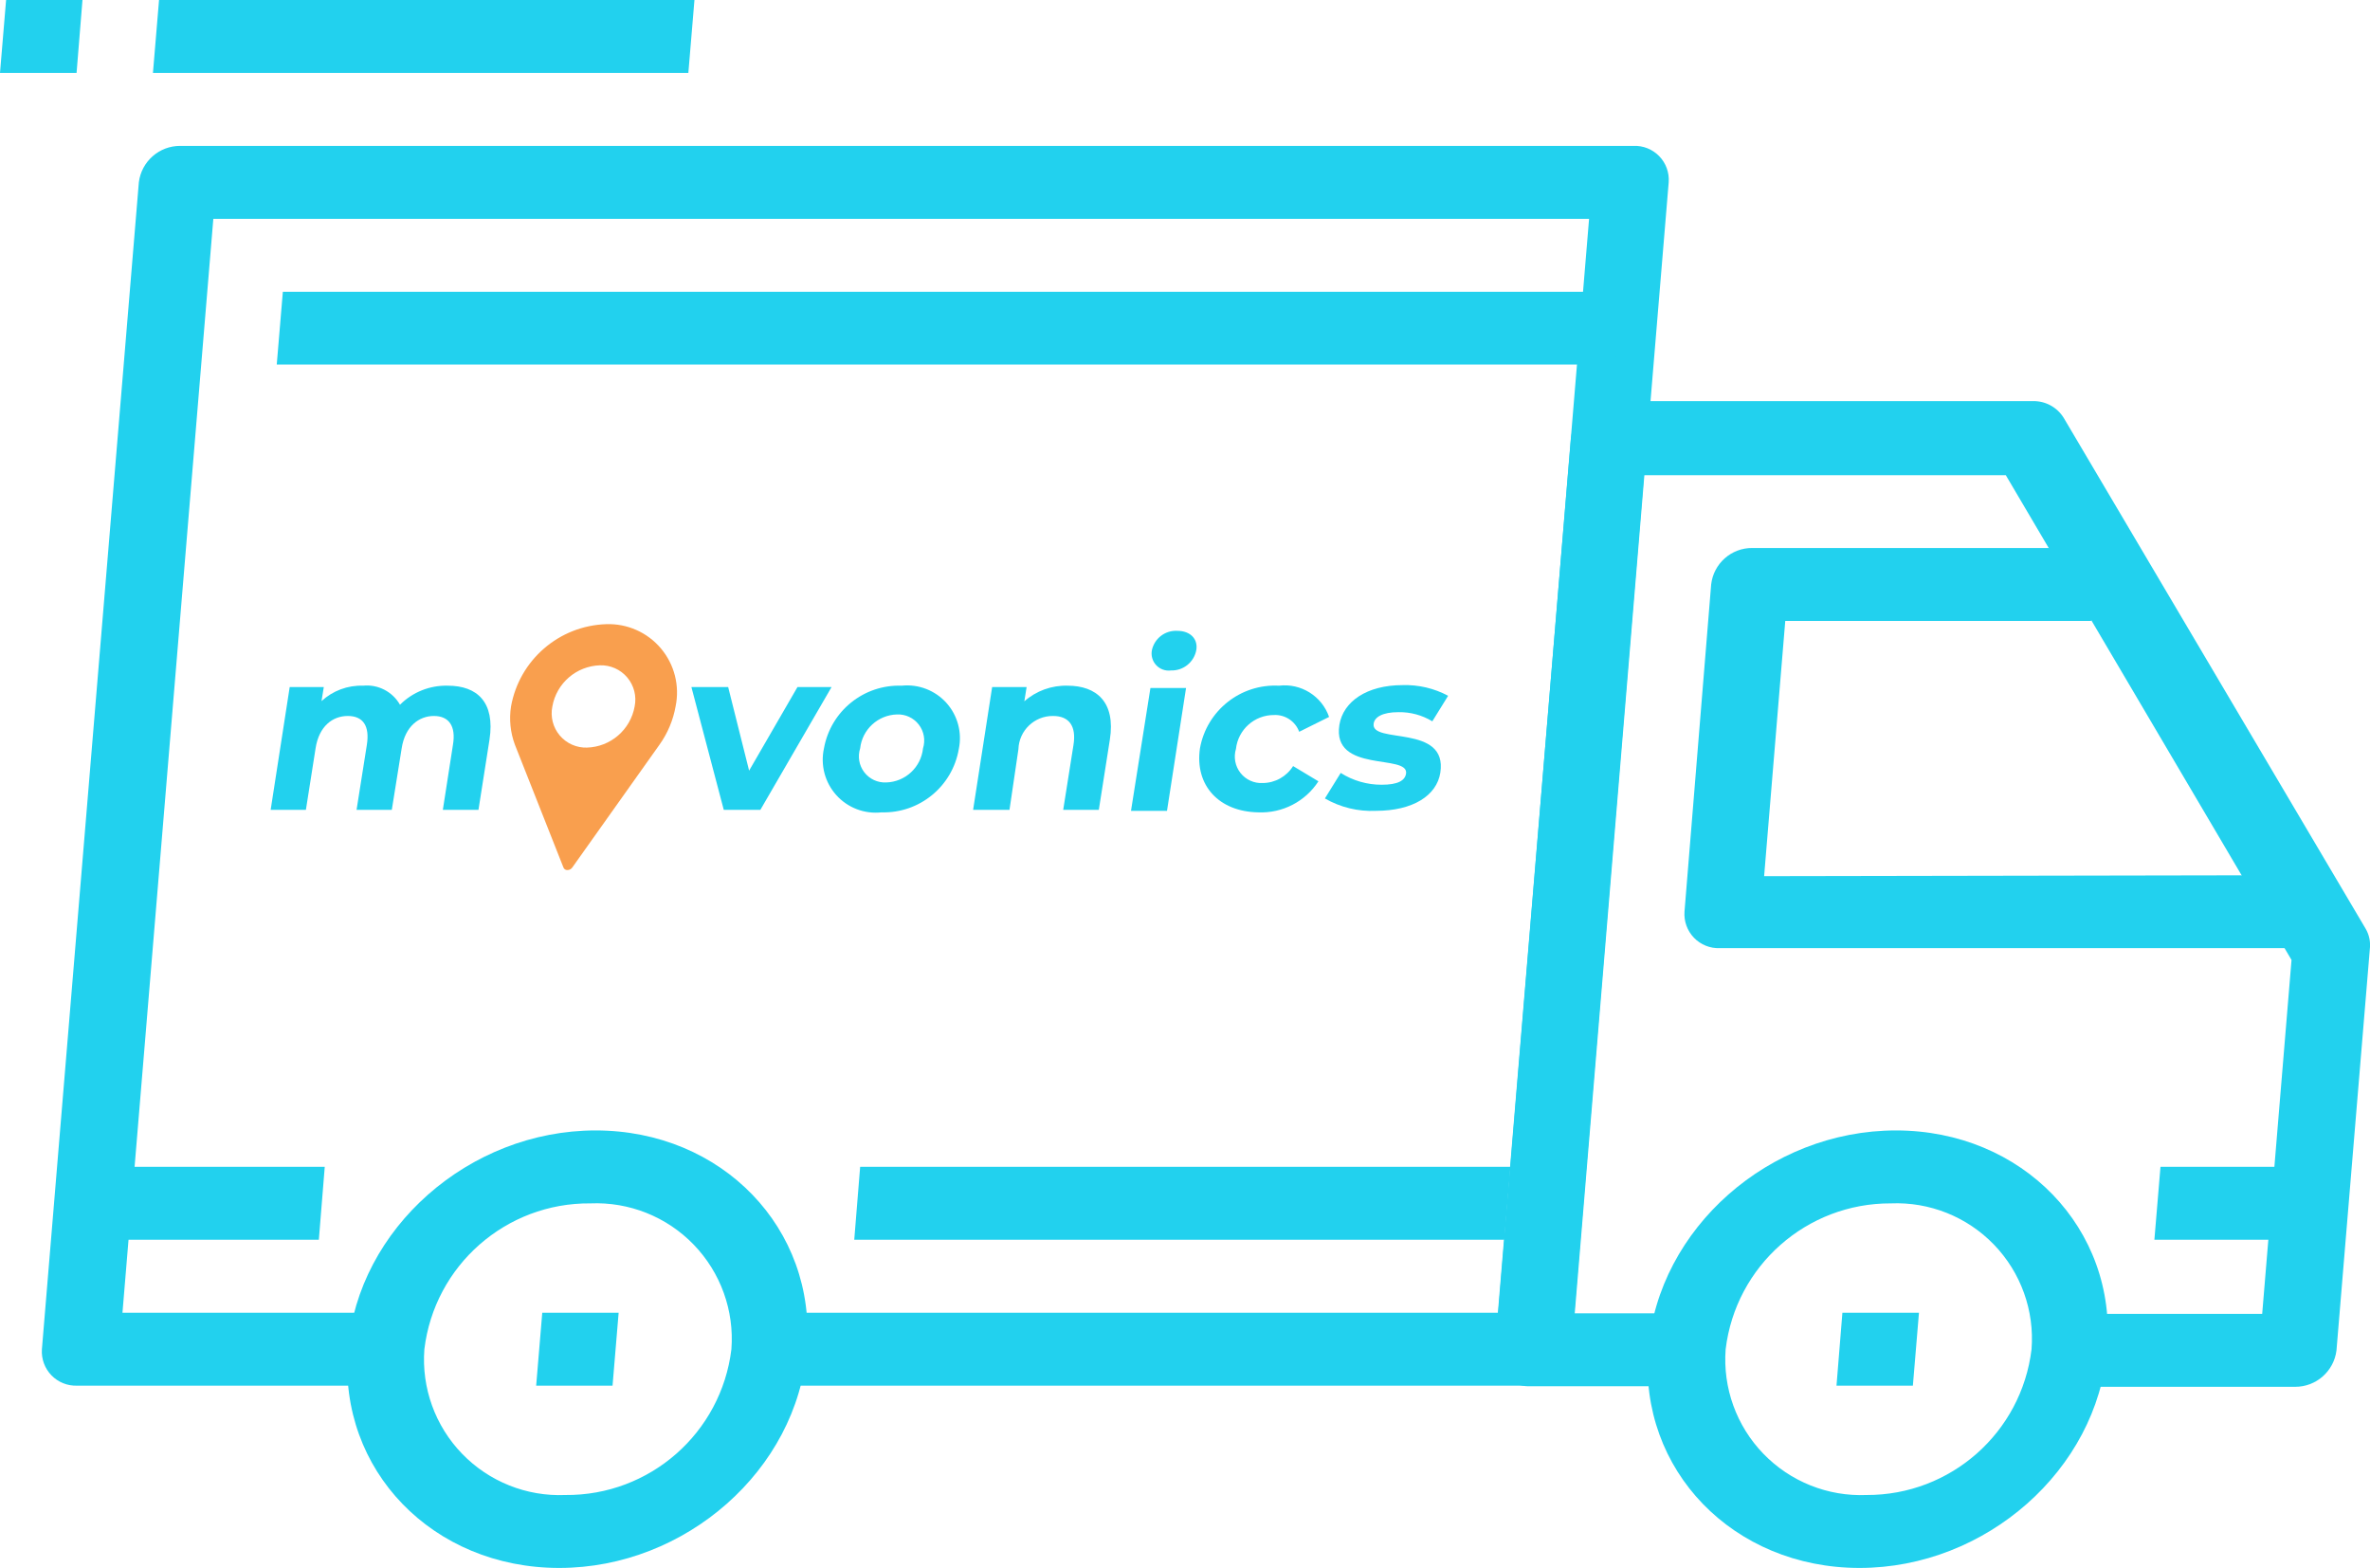
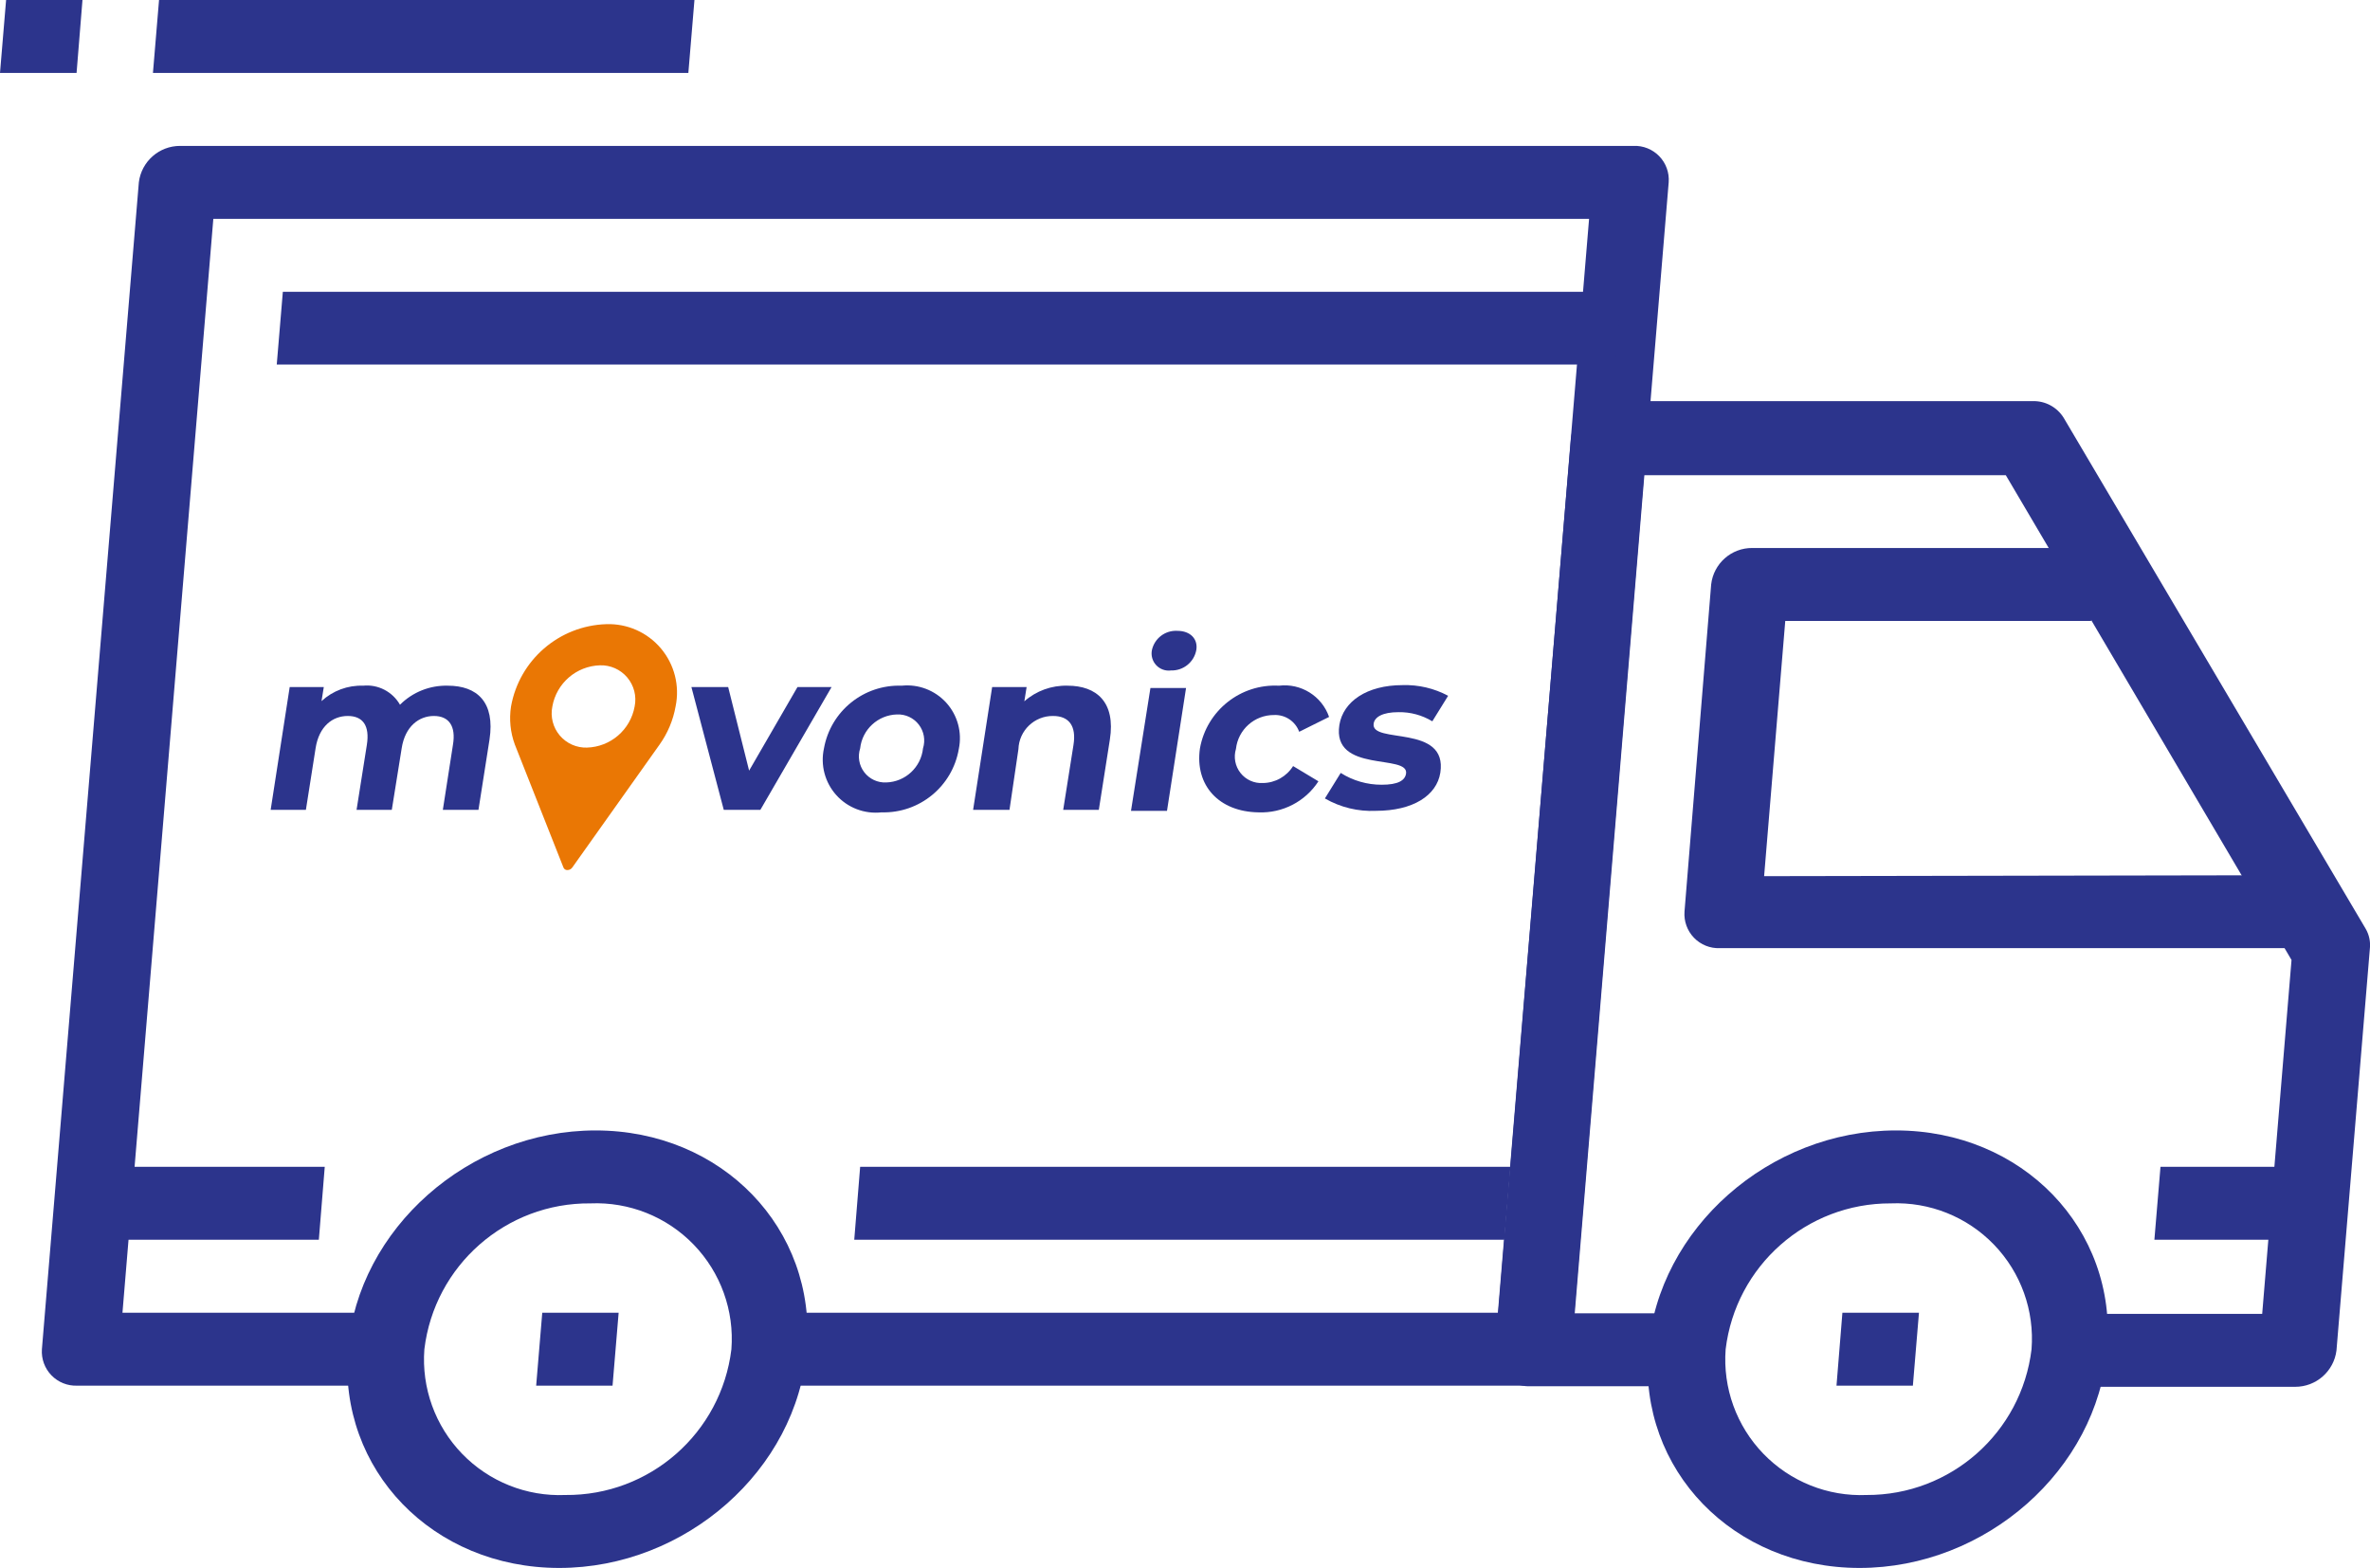
<svg xmlns="http://www.w3.org/2000/svg" viewBox="0 0 124.43 82.32">
  <defs>
-     <style>.cls-1{fill:#22d1ee;}.cls-2{fill:#f99f4e;}</style>
+     <style>.cls-1{fill:#2c348c;}.cls-2{fill:#ea7704;}</style>
  </defs>
  <g id="Layer_2" data-name="Layer 2">
    <g id="Layer_4" data-name="Layer 4">
      <path class="cls-1" d="M31.27,59.35c-6.64,0-12.48,5.15-13,11.49s4.45,11.48,11.09,11.48,12.48-5.15,13-11.48S37.91,59.35,31.27,59.35ZM29.68,78.49a7.12,7.12,0,0,1-7.4-7.65A8.7,8.7,0,0,1,31,63.18a7.12,7.12,0,0,1,7.4,7.66A8.7,8.7,0,0,1,29.68,78.49Z" />
      <path class="cls-1" d="M99.54,59.35c-6.65,0-12.48,5.15-13,11.49S91,82.32,97.63,82.32s12.47-5.15,13-11.48S106.18,59.35,99.54,59.35ZM98,78.49a7.12,7.12,0,0,1-7.4-7.65,8.7,8.7,0,0,1,8.67-7.66,7.11,7.11,0,0,1,7.39,7.66A8.69,8.69,0,0,1,98,78.49Z" />
      <path class="cls-1" d="M124.19,48.74l-15.84-26.8a1.85,1.85,0,0,0-1.62-.88H84.65A2.18,2.18,0,0,0,82.48,23l-4,47.87a1.78,1.78,0,0,0,1.85,1.91h8l.32-3.83h-6l3.66-44h19l15,25.45-1.54,18.58h-10l-.32,3.83h12.05a2.18,2.18,0,0,0,2.17-1.91l1.75-21.06A1.71,1.71,0,0,0,124.19,48.74Z" />
      <path class="cls-1" d="M92.62,46l1.11-13.4h16.06l.32-3.83H92a2.16,2.16,0,0,0-2.16,1.91L88.44,47.86a1.79,1.79,0,0,0,1.85,1.92h30.12l.32-3.83Z" />
      <path class="cls-1" d="M85.76,7.66H9.46A2.18,2.18,0,0,0,7.29,9.57L2.2,70.84a1.79,1.79,0,0,0,1.85,1.91H20.12l.31-3.83h-14l4.77-57.43H83.43L78.66,68.92H40.51l-.31,3.83H80.35a2.18,2.18,0,0,0,2.17-1.91L87.61,9.57A1.78,1.78,0,0,0,85.76,7.66Z" />
      <polygon class="cls-1" points="5.01 61.26 17.05 61.26 16.74 65.09 4.69 65.09 5.01 61.26" />
      <polygon class="cls-1" points="45.16 61.26 79.3 61.26 78.98 65.09 44.85 65.09 45.16 61.26" />
      <polygon class="cls-1" points="113.43 61.26 121.47 61.26 121.15 65.09 113.11 65.09 113.43 61.26" />
      <polygon class="cls-1" points="14.85 15.32 85.12 15.32 84.81 19.14 14.53 19.14 14.85 15.32" />
      <polygon class="cls-1" points="28.47 68.92 32.48 68.92 32.16 72.75 28.15 72.75 28.47 68.92" />
      <polygon class="cls-1" points="96.73 68.92 100.75 68.92 100.43 72.75 96.42 72.75 96.73 68.92" />
      <polygon class="cls-1" points="8.35 0 36.46 0 36.14 3.83 8.03 3.83 8.35 0" />
      <polygon class="cls-1" points="0.32 0 4.33 0 4.02 3.83 0 3.83 0.32 0" />
      <path class="cls-2" d="M31.83,32.77a5.25,5.25,0,0,0-5,4.32,4,4,0,0,0,.2,2l2.55,6.45a.21.21,0,0,0,.21.14.31.31,0,0,0,.26-.14l4.58-6.45a4.94,4.94,0,0,0,.84-2A3.59,3.59,0,0,0,31.83,32.77Zm-1,6.48A1.8,1.8,0,0,1,29,37.09a2.62,2.62,0,0,1,2.5-2.16,1.8,1.8,0,0,1,1.82,2.16A2.62,2.62,0,0,1,30.81,39.25Z" />
      <path class="cls-1" d="M25.7,38.83l-.58,3.69H23.25l.53-3.41c.17-1-.22-1.52-1-1.52s-1.51.54-1.69,1.69l-.52,3.24H18.72l.54-3.41c.16-1-.2-1.52-1-1.52s-1.51.54-1.69,1.69l-.51,3.24H14.21l1-6.45H17l-.12.74A3.06,3.06,0,0,1,19.06,36,2,2,0,0,1,21,37,3.42,3.42,0,0,1,23.51,36C25.05,36,26,36.86,25.7,38.83Z" />
      <path class="cls-1" d="M43.66,36.07l-3.74,6.45H38l-1.7-6.45h1.93l1.1,4.39,2.54-4.39Z" />
      <path class="cls-1" d="M43.26,39.29A4,4,0,0,1,47.34,36a2.77,2.77,0,0,1,3,3.32,4,4,0,0,1-4.06,3.33A2.78,2.78,0,0,1,43.26,39.29Zm5.2,0a1.37,1.37,0,0,0-1.37-1.78,2,2,0,0,0-1.93,1.78,1.37,1.37,0,0,0,1.37,1.79A2,2,0,0,0,48.46,39.29Z" />
      <path class="cls-1" d="M58.27,38.83l-.58,3.69H55.82l.54-3.41c.16-1-.24-1.52-1.07-1.52a1.8,1.8,0,0,0-1.82,1.74L53,42.52H51.09l1-6.45H53.9l-.12.75A3.29,3.29,0,0,1,56.05,36C57.57,36,58.58,36.86,58.27,38.83Z" />
      <path class="cls-1" d="M60.48,34.12a1.29,1.29,0,0,1,1.33-1c.69,0,1.09.43,1,1a1.31,1.31,0,0,1-1.33,1.08A.9.9,0,0,1,60.48,34.12Zm-.08,2h1.87l-1,6.45H59.38Z" />
      <path class="cls-1" d="M63,39.29A4,4,0,0,1,67.15,36a2.47,2.47,0,0,1,2.63,1.64l-1.57.78a1.34,1.34,0,0,0-1.32-.88,2,2,0,0,0-2,1.78,1.39,1.39,0,0,0,1.41,1.79,1.89,1.89,0,0,0,1.59-.89l1.33.8a3.58,3.58,0,0,1-3.15,1.63C64,42.62,62.72,41.24,63,39.29Z" />
      <path class="cls-1" d="M69.56,41.92l.83-1.34a4,4,0,0,0,2.15.62c.86,0,1.22-.22,1.28-.58.17-1.06-3.9,0-3.5-2.56.2-1.23,1.44-2.09,3.32-2.09a4.75,4.75,0,0,1,2.39.56l-.83,1.34a3.32,3.32,0,0,0-1.78-.48c-.84,0-1.25.26-1.3.6-.17,1.1,3.9,0,3.5,2.58-.19,1.2-1.44,2-3.38,2A4.9,4.9,0,0,1,69.56,41.92Z" />
    </g>
  </g>
</svg>
